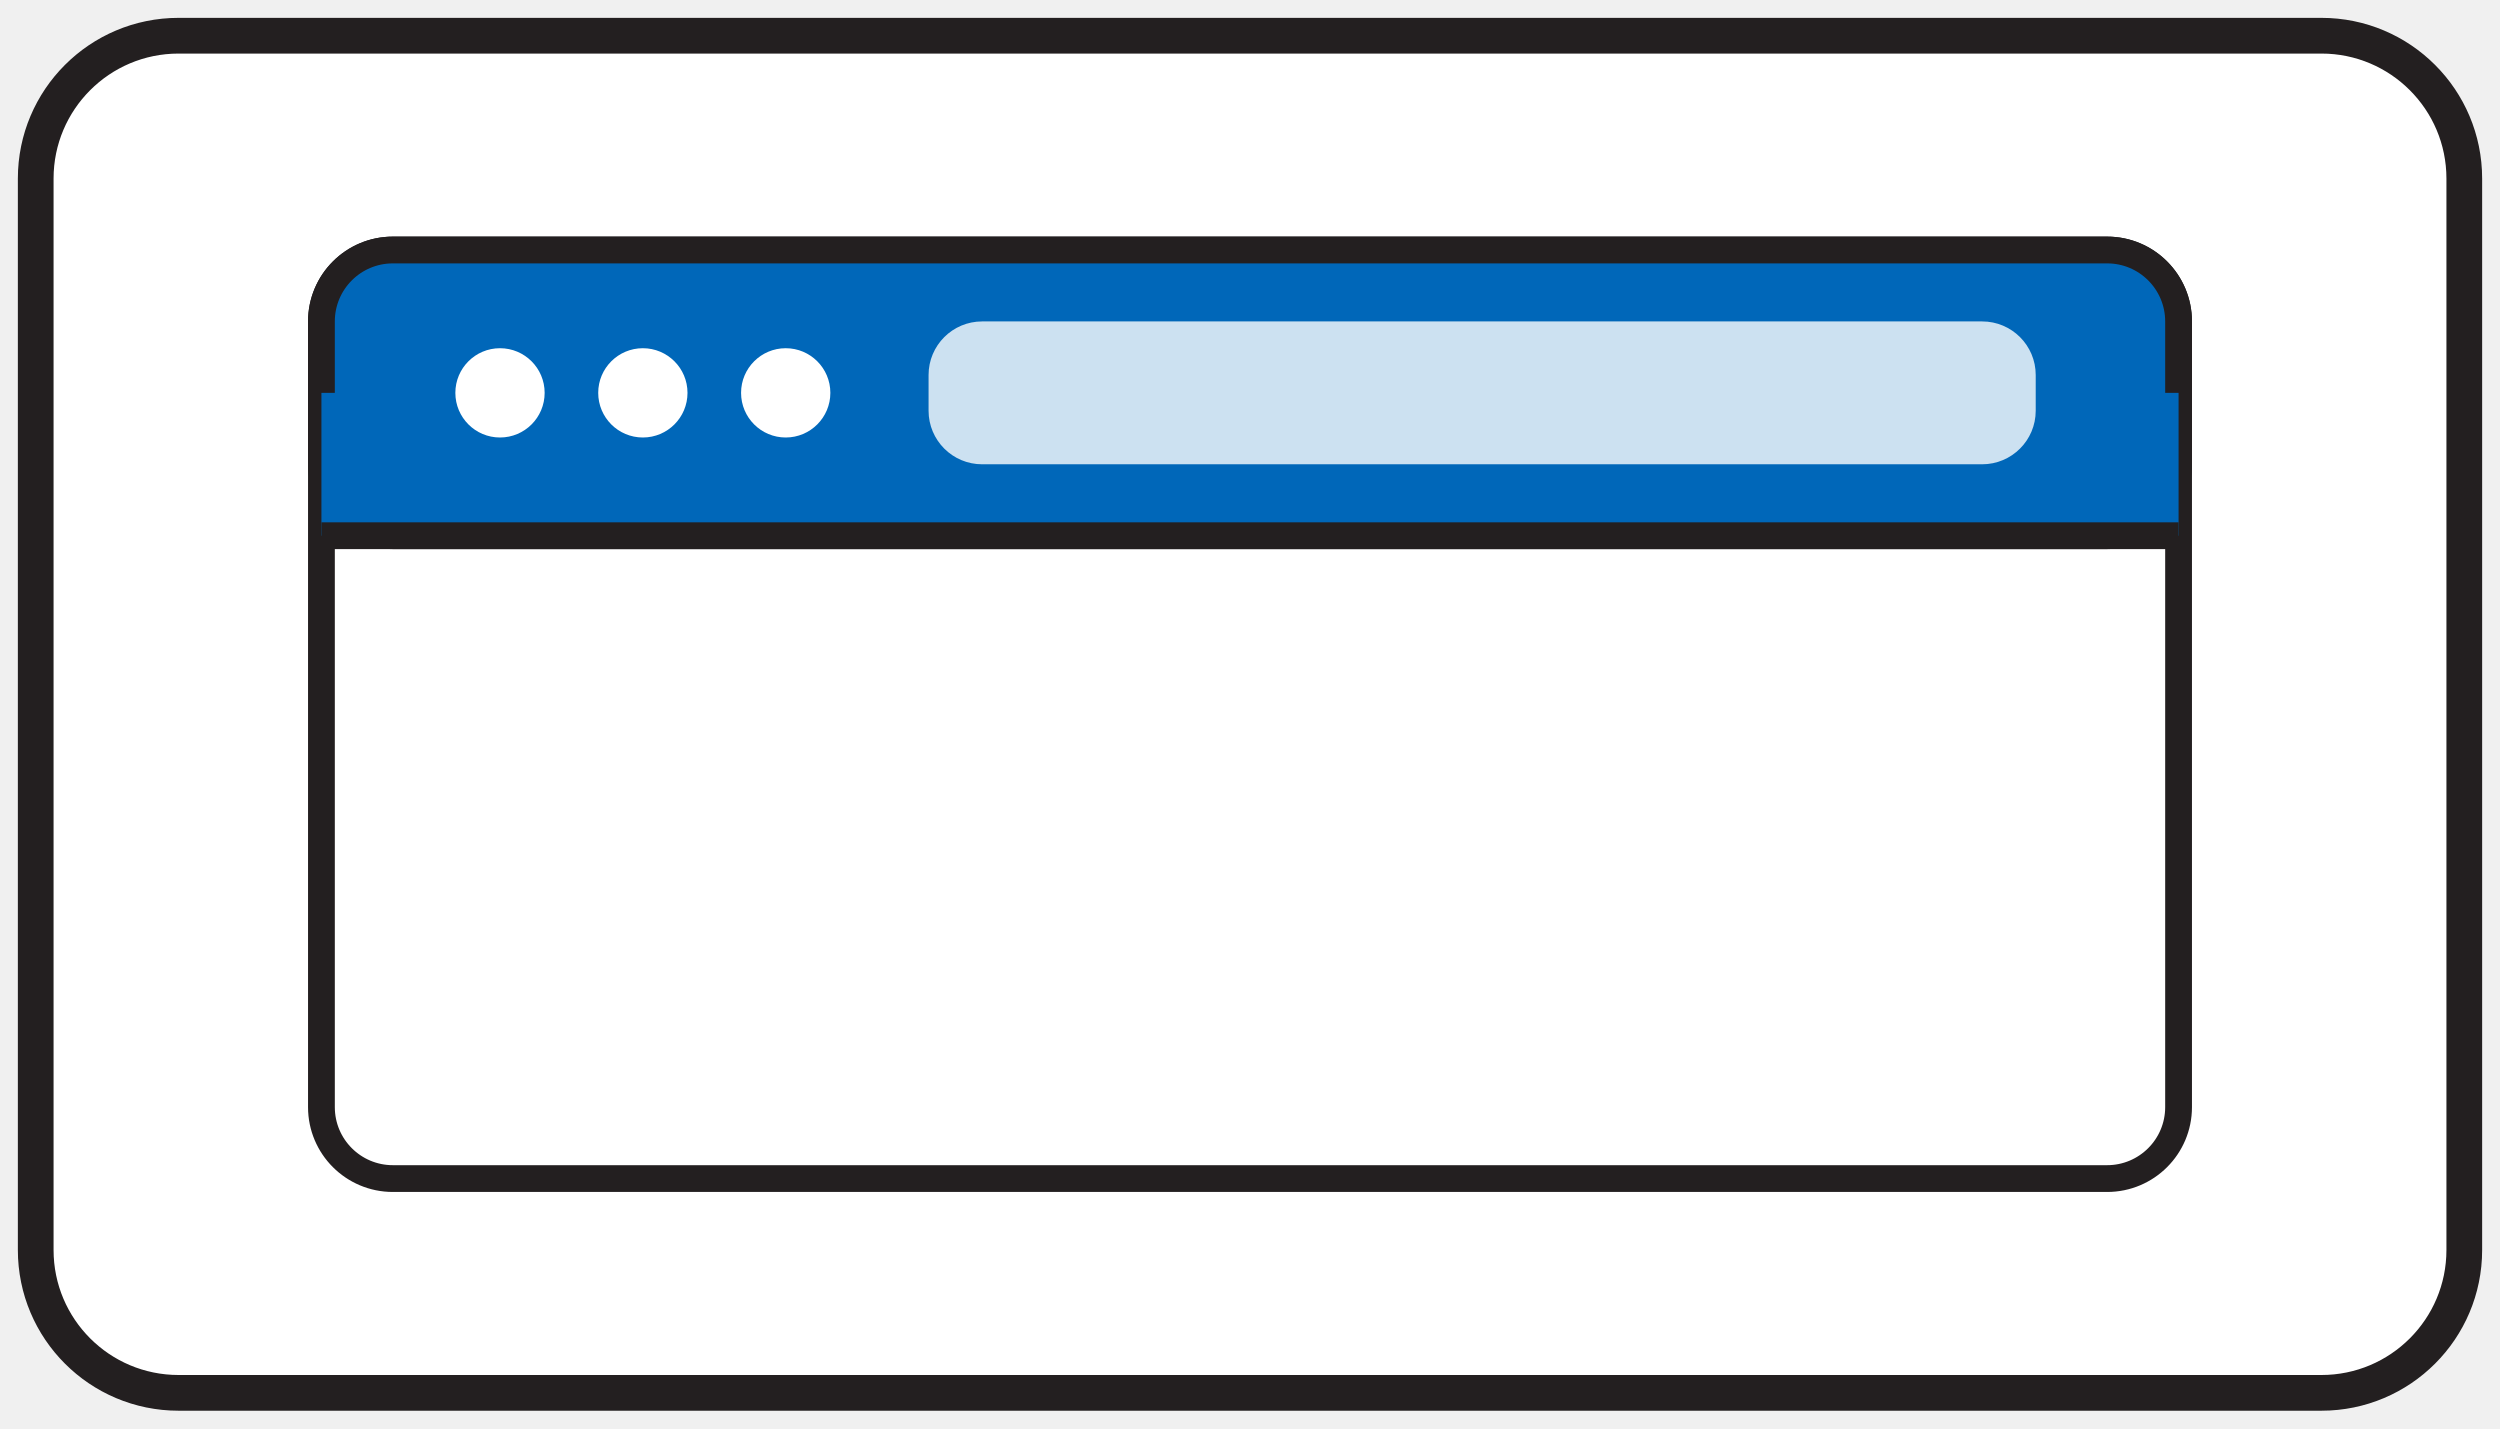
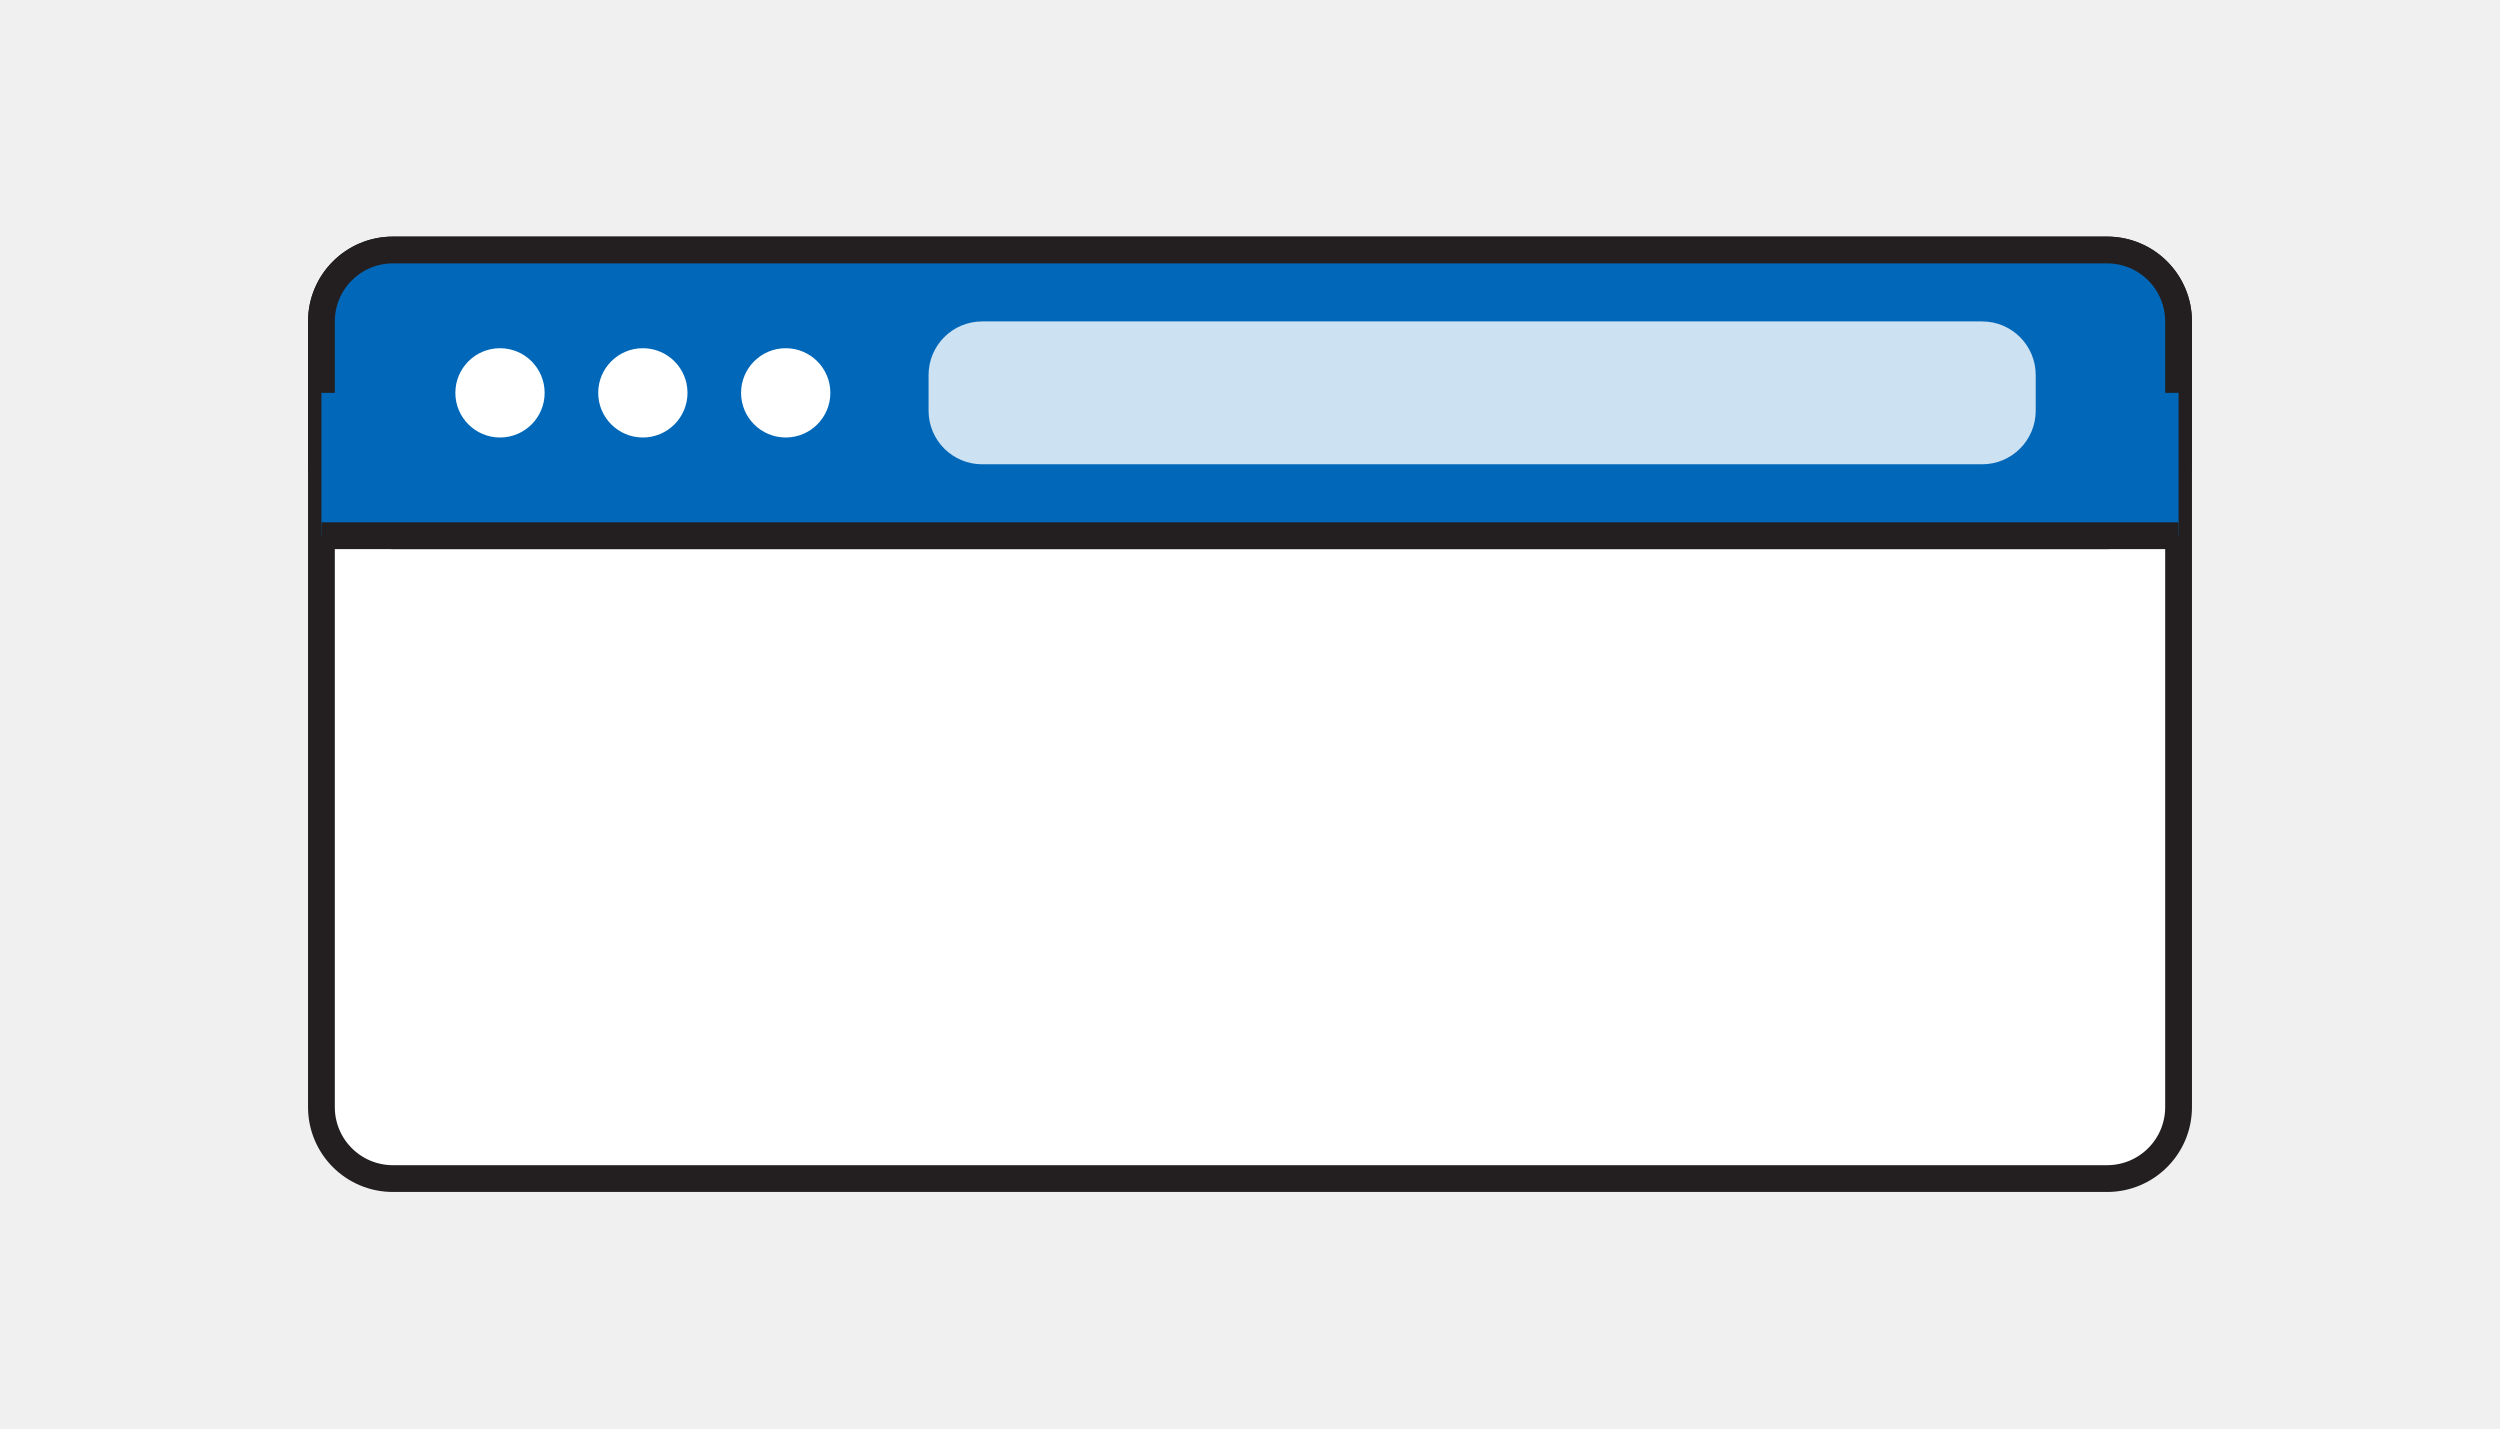
<svg xmlns="http://www.w3.org/2000/svg" viewBox="0 0 140 80">
-   <rect x="2" y="2" width="136" height="76" rx="8" fill="#FFFFFF" stroke="#231F20" stroke-width="2" />
  <rect x="18" y="14" width="104" height="52" rx="4" fill="#FFFFFF" stroke="#231F20" stroke-width="1.5" />
  <rect x="18" y="14" width="104" height="16" rx="4" fill="#0067B9" stroke="#231F20" stroke-width="1.5" />
  <rect x="18" y="22" width="104" height="8" fill="#0067B9" />
  <circle cx="28" cy="22" r="2.5" fill="#FFFFFF" />
  <circle cx="36" cy="22" r="2.5" fill="#FFFFFF" />
  <circle cx="44" cy="22" r="2.5" fill="#FFFFFF" />
  <rect x="52" y="18" width="62" height="8" rx="3" fill="#FFFFFF" opacity="0.8" />
  <line x1="18" y1="30" x2="122" y2="30" stroke="#231F20" stroke-width="1.5" />
</svg>
